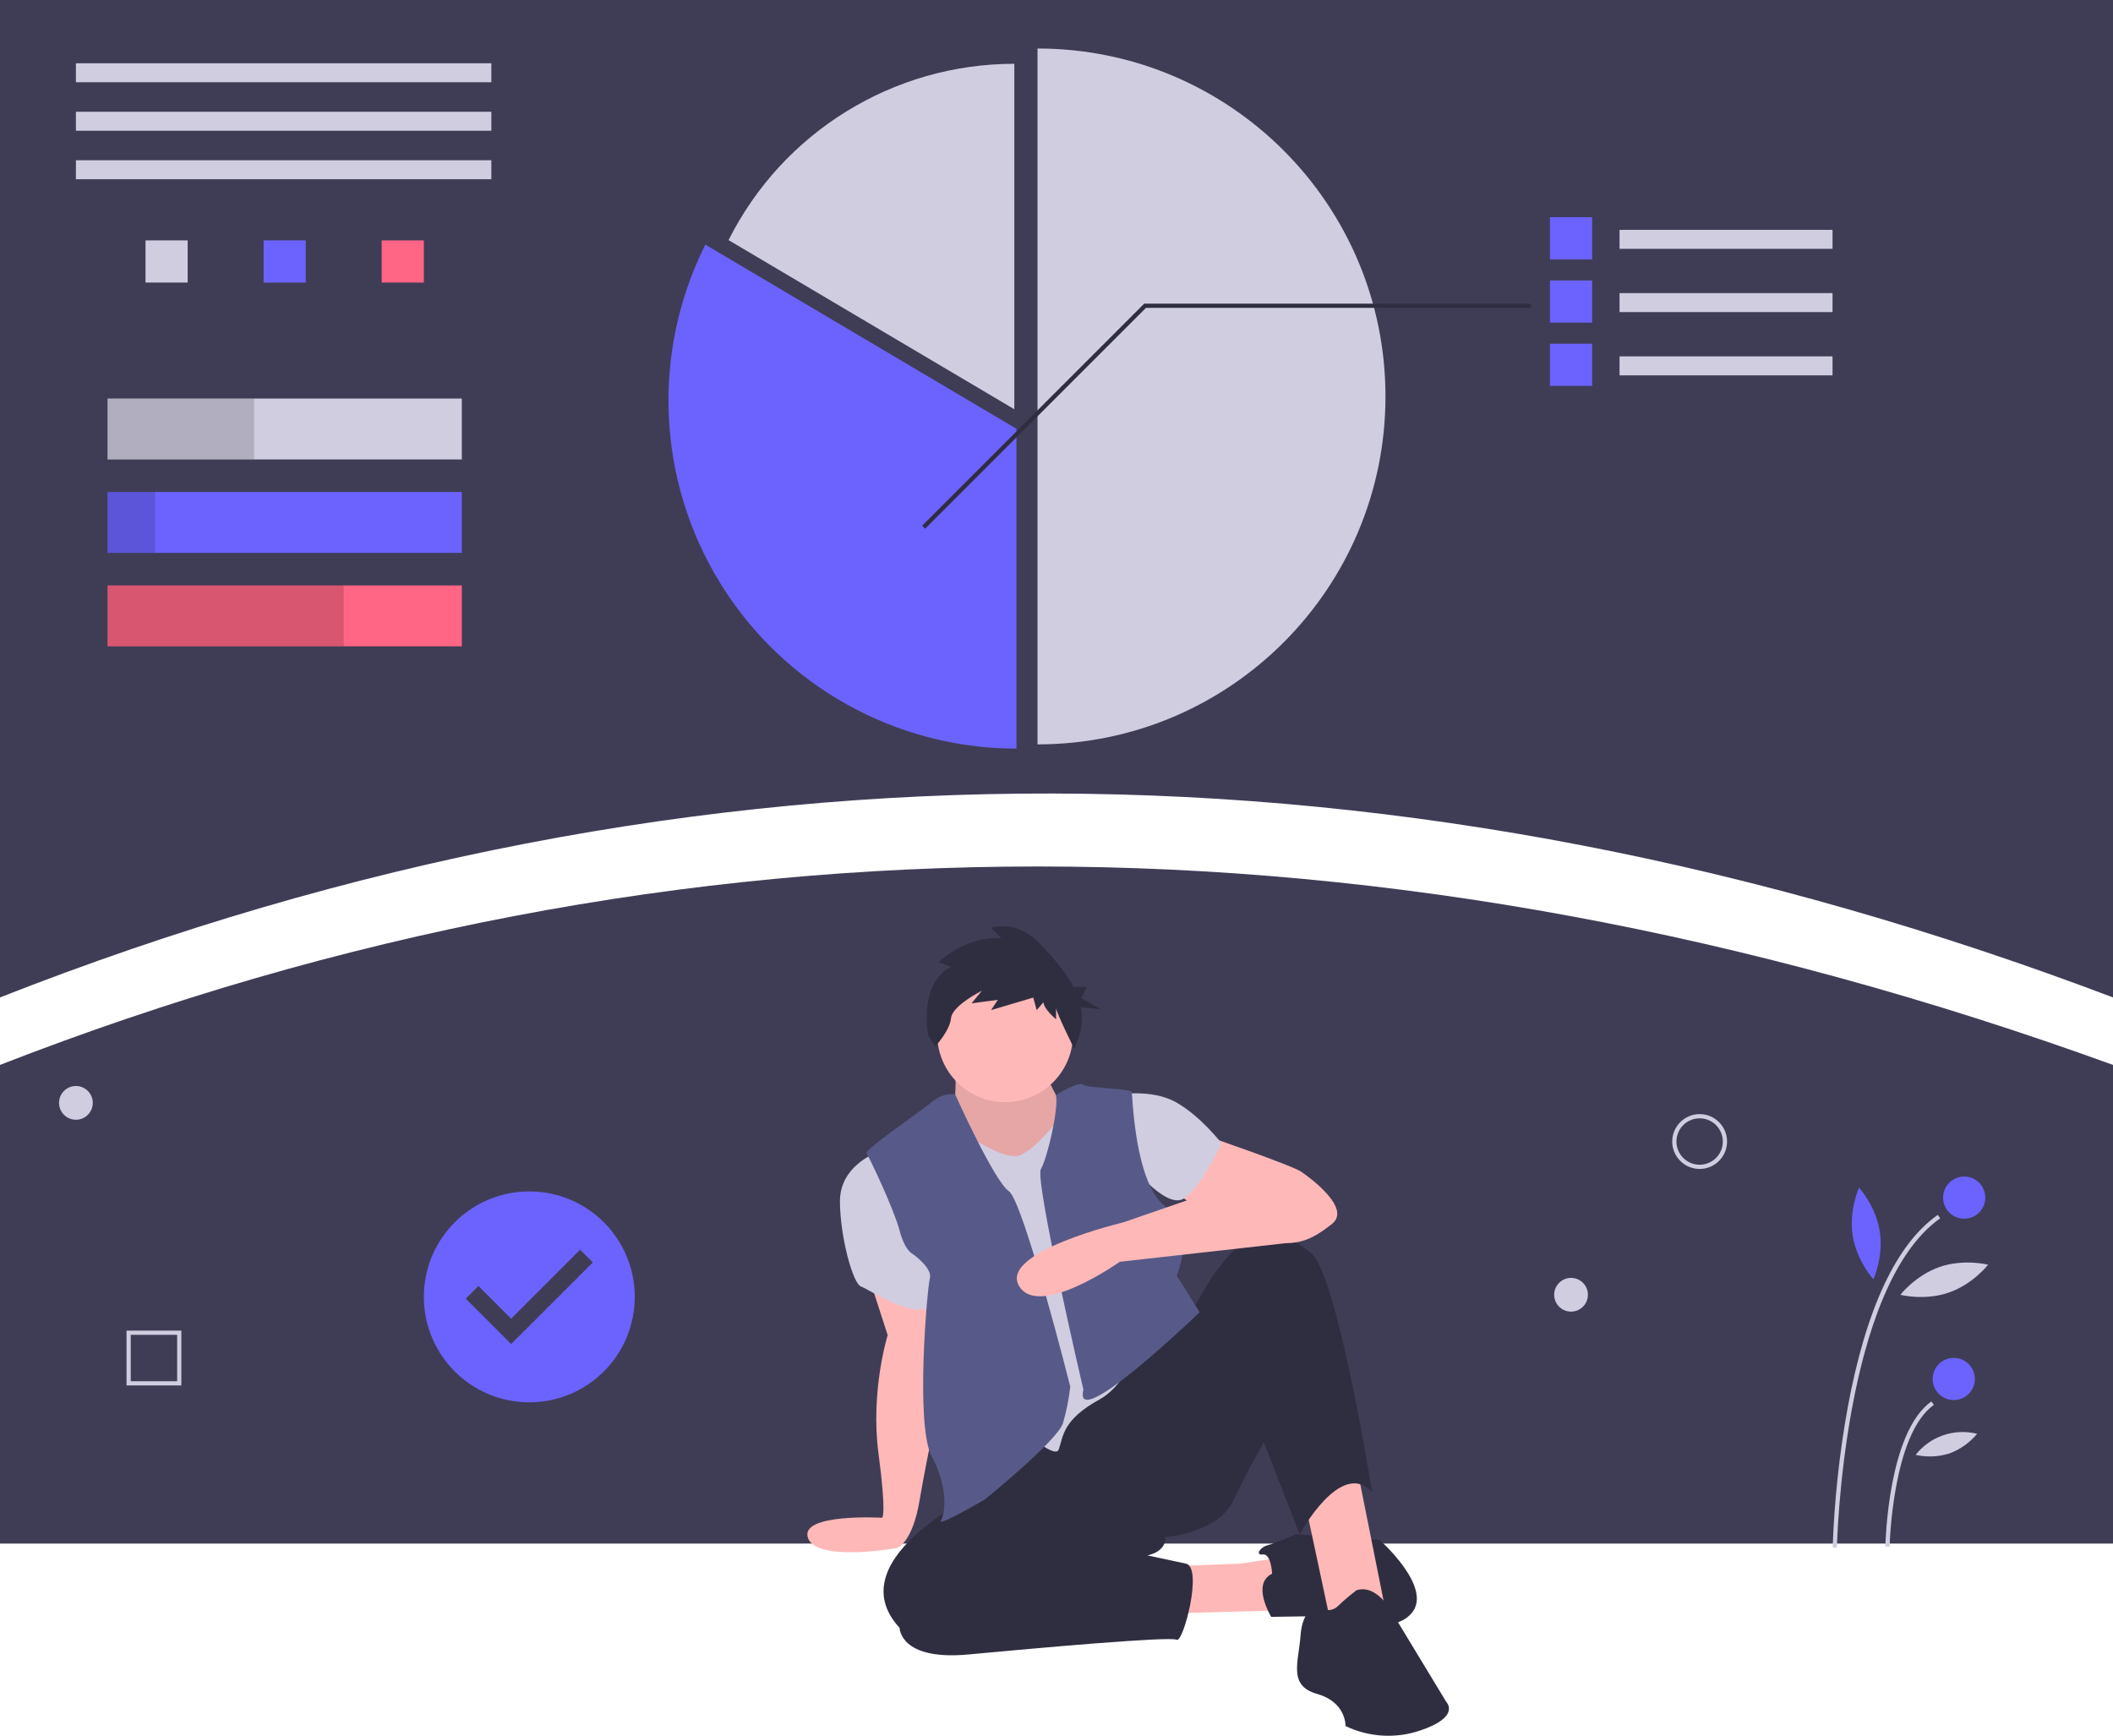
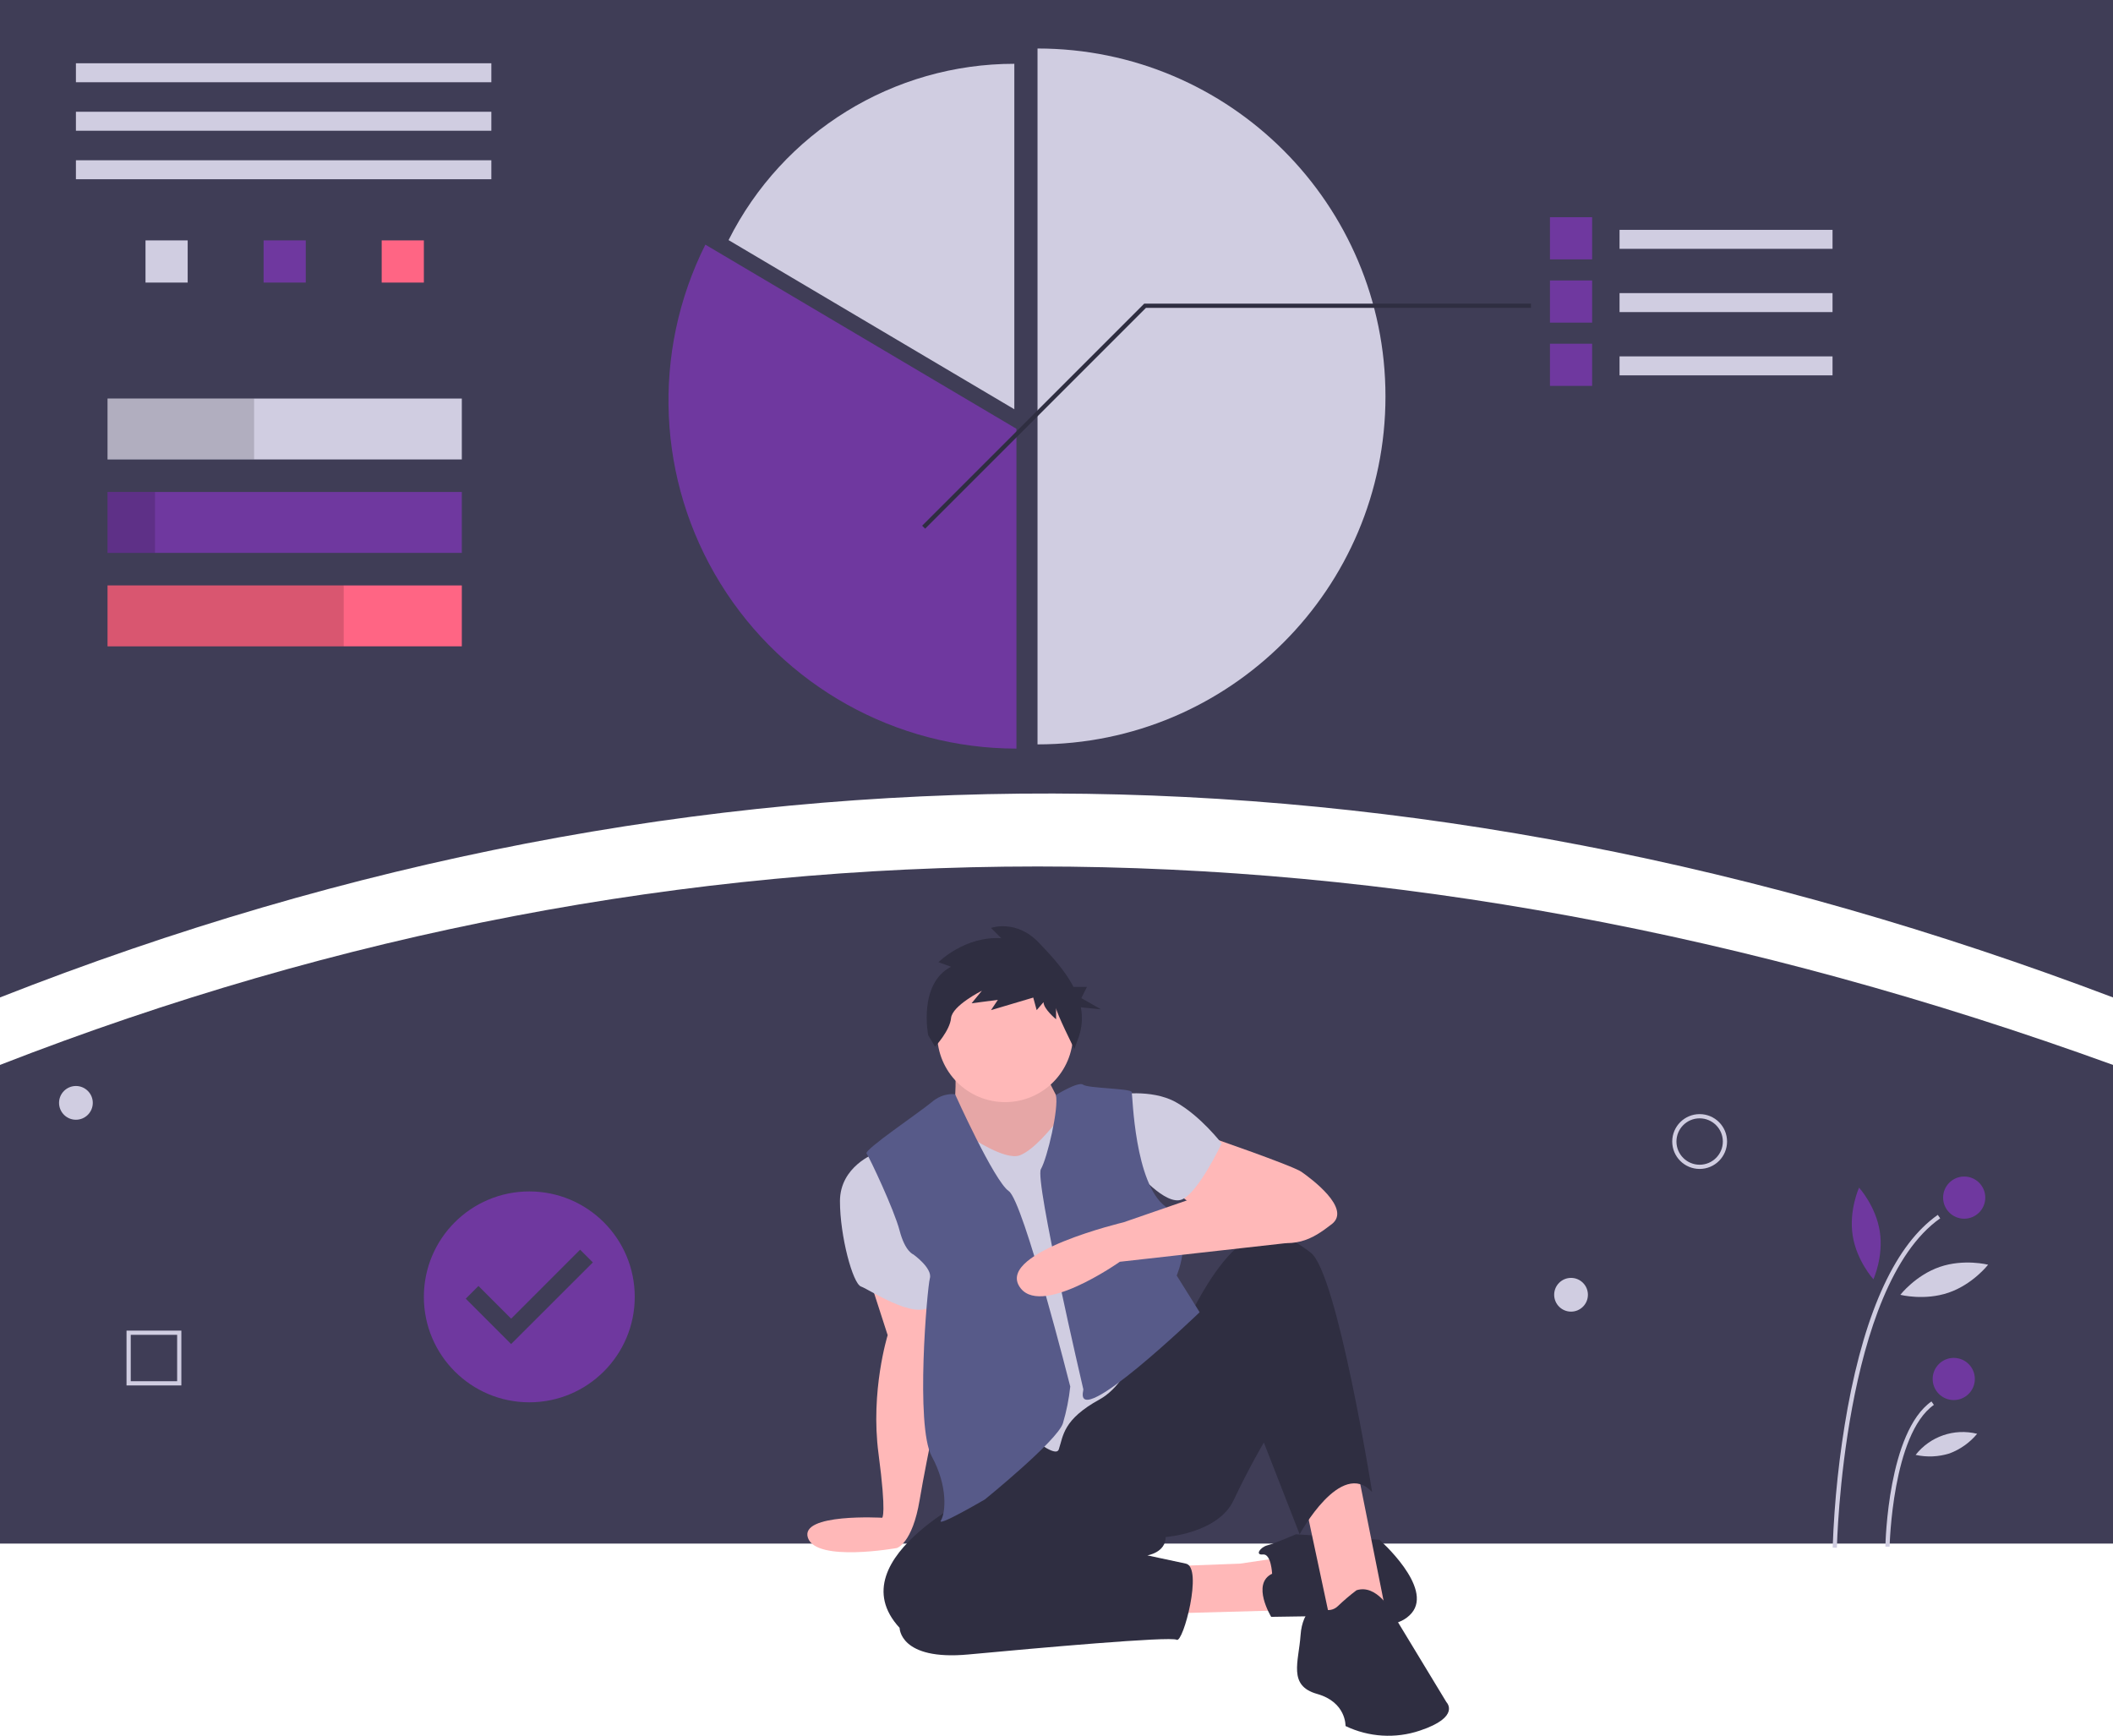
<svg xmlns="http://www.w3.org/2000/svg" id="ab83d798-7d25-4111-a4e2-42875f6e6704" data-name="Layer 1" width="1002" height="823.119" viewBox="0 0 1002 823.119">
  <path d="M1101,511.441c-335.922-127.294-669.972-130.563-1002,0v-473H1101Z" transform="translate(-99 -38.44071)" fill="#3f3d56" />
  <rect x="36" y="30" width="197" height="9" fill="#d0cde1" />
  <rect x="36" y="53" width="197" height="9" fill="#d0cde1" />
  <rect x="36" y="76" width="197" height="9" fill="#d0cde1" />
  <rect x="69" y="114" width="20" height="20" fill="#d0cde1" />
-   <rect x="125" y="114" width="20" height="20" fill="#6c63ff" />
+   <rect x="125" y="114" width="20" height="20" fill="#6f389f" />
  <rect x="181" y="114" width="20" height="20" fill="#ff6584" />
  <rect x="51" y="189" width="168" height="28.877" fill="#d0cde1" />
-   <rect x="51" y="233.311" width="168" height="28.877" fill="#6c63ff" />
+   <rect x="51" y="233.311" width="168" height="28.877" fill="#6f389f" />
  <rect x="51" y="277.623" width="168" height="28.877" fill="#ff6584" />
  <rect x="51" y="189" width="69.5" height="28.877" opacity="0.15" />
  <rect x="51" y="233.311" width="22.5" height="28.877" opacity="0.15" />
  <rect x="51" y="277.623" width="112" height="28.877" opacity="0.15" />
  <path d="M591,61.441v330a165,165,0,0,0,0-330Z" transform="translate(-99 -38.44071)" fill="#d0cde1" />
  <path d="M580,68.694a151.567,151.567,0,0,0-135.51,83.609L580,232.517Z" transform="translate(-99 -38.44071)" fill="#d0cde1" />
-   <path d="M433.49,154.454A165.046,165.046,0,0,0,581,393.441v-151.67Z" transform="translate(-99 -38.44071)" fill="#6c63ff" />
+   <path d="M433.49,154.454A165.046,165.046,0,0,0,581,393.441v-151.67Z" transform="translate(-99 -38.44071)" fill="#6f389f" />
  <rect x="768" y="109" width="101" height="9" fill="#d0cde1" />
-   <rect x="735" y="103" width="20" height="20" fill="#6c63ff" />
+   <rect x="735" y="103" width="20" height="20" fill="#6f389f" />
  <rect x="768" y="139" width="101" height="9" fill="#d0cde1" />
-   <rect x="735" y="133" width="20" height="20" fill="#6c63ff" />
+   <rect x="735" y="133" width="20" height="20" fill="#6f389f" />
  <rect x="768" y="169" width="101" height="9" fill="#d0cde1" />
-   <rect x="735" y="163" width="20" height="20" fill="#6c63ff" />
+   <rect x="735" y="163" width="20" height="20" fill="#6f389f" />
  <polygon points="438.707 250.707 437.293 249.293 542.586 144 726 144 726 146 543.414 146 438.707 250.707" fill="#2f2e41" />
  <path d="M1101,770.441H99v-227q483-188.205,1002,0Z" transform="translate(-99 -38.44071)" fill="#3f3d56" />
  <path d="M510.803,643.322,519.94,671.603s-8.267,26.541-4.351,56.128,1.74,30.457,1.74,30.457-39.126-2.252-35.21,9.495,42.172,4.863,42.172,4.863,7.347-1.978,10.828-22.863,12.232-61.111,12.232-61.111L539.122,650.597Z" transform="translate(-99 -38.44071)" fill="#ffb8b8" />
  <path d="M513.849,585.453s-16.534,6.091-16.534,22.625,6.091,39.159,10.007,40.464,30.022,19.144,34.808,6.527S513.849,585.453,513.849,585.453Z" transform="translate(-99 -38.44071)" fill="#d0cde1" />
  <polygon points="553.211 742.808 588.019 741.503 614.56 737.587 606.728 763.693 542.333 765.433 553.211 742.808" fill="#ffb8b8" />
  <path d="M702.247,784.73s-.435-9.572-4.351-9.137-1.305-3.481,2.175-4.351,13.488-5.221,13.488-5.221l39.594,2.611s25.671,22.625,15.229,34.808-37.419,1.305-37.419,1.305l-29.152.435S692.24,789.516,702.247,784.73Z" transform="translate(-99 -38.44071)" fill="#2f2e41" />
  <polygon points="618.911 712.786 631.529 771.96 657.635 766.739 642.842 692.772 627.178 684.505 618.911 712.786" fill="#ffb8b8" />
  <path d="M567.801,743.83s-73.097,33.068-42.205,66.57c0,0,0,15.664,32.633,12.618s95.722-8.702,98.768-6.962,12.618-34.373,4.351-36.113-18.274-3.916-18.274-3.916,8.702-1.305,8.702-8.702c0,0,24.801-1.74,32.197-17.404s14.358-27.411,14.358-27.411l16.969,43.51s19.58-36.113,34.373-20.015c0,0-16.534-103.989-29.152-113.561s-21.32-12.618-33.068-3.916-22.625,30.892-22.625,30.892Z" transform="translate(-99 -38.44071)" fill="#2f2e41" />
  <path d="M742.277,792.562a98.037,98.037,0,0,0-8.702,7.397c-3.481,3.481-8.267,1.74-8.702,0s-8.267,1.305-9.137,13.923-6.091,23.931,7.832,27.846,13.488,15.229,13.488,15.229a46.934,46.934,0,0,0,35.243,2.176c19.58-6.527,12.618-13.488,12.618-13.488l-26.106-43.075S751.849,789.516,742.277,792.562Z" transform="translate(-99 -38.44071)" fill="#2f2e41" />
  <path d="M670.05,576.751s41.77,14.358,46.121,17.404,23.931,17.404,14.358,24.801S713.125,631.139,694.416,625.483s-39.594-23.06-39.594-23.06Z" transform="translate(-99 -38.44071)" fill="#ffb8b8" />
  <path d="M628.28,557.607s16.534-3.046,28.282,3.481,21.755,19.58,21.755,19.58-10.878,23.06-18.709,26.541-22.19-13.923-22.19-13.923Z" transform="translate(-99 -38.44071)" fill="#d0cde1" />
  <path d="M552.137,544.989s.435,16.969-1.305,18.709,20.885,53.082,45.686,30.457,5.656-31.762,5.656-31.762-9.137-16.969-8.702-18.709-40.464,0-40.464,0Z" transform="translate(-99 -38.44071)" fill="#ffb8b8" />
  <path d="M552.137,544.989s.435,16.969-1.305,18.709,20.885,53.082,45.686,30.457,5.656-31.762,5.656-31.762-9.137-16.969-8.702-18.709-40.464,0-40.464,0Z" transform="translate(-99 -38.44071)" opacity="0.1" />
  <path d="M559.099,577.621s16.534,11.313,23.495,8.702,15.664-13.923,16.534-14.793,45.251,88.326,45.251,88.326-6.527,32.633-23.931,42.205-17.186,17.186-19.362,23.713-30.24-20.667-30.24-20.667l-17.839-75.708V583.278Z" transform="translate(-99 -38.44071)" fill="#d0cde1" />
  <path d="M551.92,557.389s-5.439-1.088-11.095,3.698-32.197,22.625-30.892,24.366,13.053,26.541,15.664,36.549,6.527,11.313,6.527,11.313,9.137,6.527,7.832,11.313-6.962,70.051.87,84.41,6.527,26.976,4.351,30.457,20.885-10.007,20.885-10.007,34.373-27.846,36.984-36.113a97.263,97.263,0,0,0,3.481-17.404S584.335,608.079,577.373,603.292,551.92,557.389,551.92,557.389Z" transform="translate(-99 -38.44071)" fill="#575a89" />
  <path d="M599.72,557.733s10.721-6.653,12.897-4.913,22.625,1.74,23.06,3.481,1.305,43.51,16.099,54.388,5.221,32.633,5.221,32.633l10.878,17.404s-59.173,56.994-55.258,37.419c.218-1.088,0-1.305,0-1.305s-23.06-98.768-20.015-103.989S601.182,563.951,599.72,557.733Z" transform="translate(-99 -38.44071)" fill="#575a89" />
  <path d="M690.935,597.636,631.761,618.086s-58.739,13.923-49.602,30.022,47.861-11.313,47.861-11.313l78.8-8.829S740.101,601.552,690.935,597.636Z" transform="translate(-99 -38.44071)" fill="#ffb8b8" />
  <circle cx="476.633" cy="490.449" r="32.197" fill="#ffb8b8" />
  <path d="M549.992,496.891l-5.956-2.166s12.453-12.453,29.779-11.37l-4.873-4.873s11.912-4.331,22.741,7.039c5.692,5.977,12.279,13.003,16.385,20.917h6.378l-2.662,5.324,9.317,5.324-9.563-.956a26.866,26.866,0,0,1-.905,13.789l-2.166,5.956s-8.663-17.326-8.663-19.492v5.414s-5.956-4.873-5.956-8.122L590.6,517.466l-1.624-5.956-20.033,5.956,3.249-4.873-12.453,1.624,4.873-5.956s-14.077,7.039-14.619,12.995c-.541,5.956-7.58,13.536-7.58,13.536l-3.249-5.414S534.29,505.013,549.992,496.891Z" transform="translate(-99 -38.44071)" fill="#2f2e41" />
  <path d="M970.067,772.394l-2-.039a463.835,463.835,0,0,1,7.1-66.287c8.648-46.881,23.029-77.67,42.743-91.512l1.148,1.637C973.007,648.526,970.091,771.158,970.067,772.394Z" transform="translate(-99 -38.44071)" fill="#d0cde1" />
  <path d="M995.067,771.915l-2-.039c.043-2.215,1.293-54.414,21.843-68.842l1.148,1.637C996.338,718.517,995.077,771.383,995.067,771.915Z" transform="translate(-99 -38.44071)" fill="#d0cde1" />
-   <circle cx="931.436" cy="567.933" r="10" fill="#6c63ff" />
-   <circle cx="926.484" cy="653.933" r="10" fill="#6c63ff" />
-   <path d="M990.406,622.369c1.879,12.004-3.019,22.741-3.019,22.741s-7.945-8.726-9.825-20.73,3.019-22.741,3.019-22.741S988.527,610.365,990.406,622.369Z" transform="translate(-99 -38.44071)" fill="#6c63ff" />
+   <circle cx="931.436" cy="567.933" r="10" fill="#6f389f" />
+   <circle cx="926.484" cy="653.933" r="10" fill="#6f389f" />
+   <path d="M990.406,622.369c1.879,12.004-3.019,22.741-3.019,22.741s-7.945-8.726-9.825-20.73,3.019-22.741,3.019-22.741S988.527,610.365,990.406,622.369Z" transform="translate(-99 -38.44071)" fill="#6f389f" />
  <path d="M1023.062,651.431c-11.493,3.942-22.904,1.034-22.904,1.034s7.223-9.3,18.716-13.242,22.903-1.034,22.903-1.034S1034.555,647.489,1023.062,651.431Z" transform="translate(-99 -38.44071)" fill="#d0cde1" />
  <path d="M1023.462,727.684a31.134,31.134,0,0,1-16.064.694,28.374,28.374,0,0,1,29.172-10.006A31.134,31.134,0,0,1,1023.462,727.684Z" transform="translate(-99 -38.44071)" fill="#d0cde1" />
  <path d="M904.984,592.776a13,13,0,1,1,13-13A13.014,13.014,0,0,1,904.984,592.776Zm0-24a11,11,0,1,0,11,11A11.012,11.012,0,0,0,904.984,568.776Z" transform="translate(-99 -38.44071)" fill="#d0cde1" />
  <circle cx="745" cy="614" r="8" fill="#d0cde1" />
  <circle cx="36" cy="523" r="8" fill="#d0cde1" />
  <path d="M185,695.441H159v-26h26Zm-24-2h22v-22H161Z" transform="translate(-99 -38.44071)" fill="#d0cde1" />
-   <path d="M350,603.441a50,50,0,1,0,50,50A50,50,0,0,0,350,603.441Zm-8.625,72.375-21.507-21.507,6.033-6.033,15.495,15.495,32.705-32.705,6.032,6.033Z" transform="translate(-99 -38.44071)" fill="#6c63ff" />
+   <path d="M350,603.441a50,50,0,1,0,50,50A50,50,0,0,0,350,603.441Zm-8.625,72.375-21.507-21.507,6.033-6.033,15.495,15.495,32.705-32.705,6.032,6.033Z" transform="translate(-99 -38.44071)" fill="#6f389f" />
</svg>
